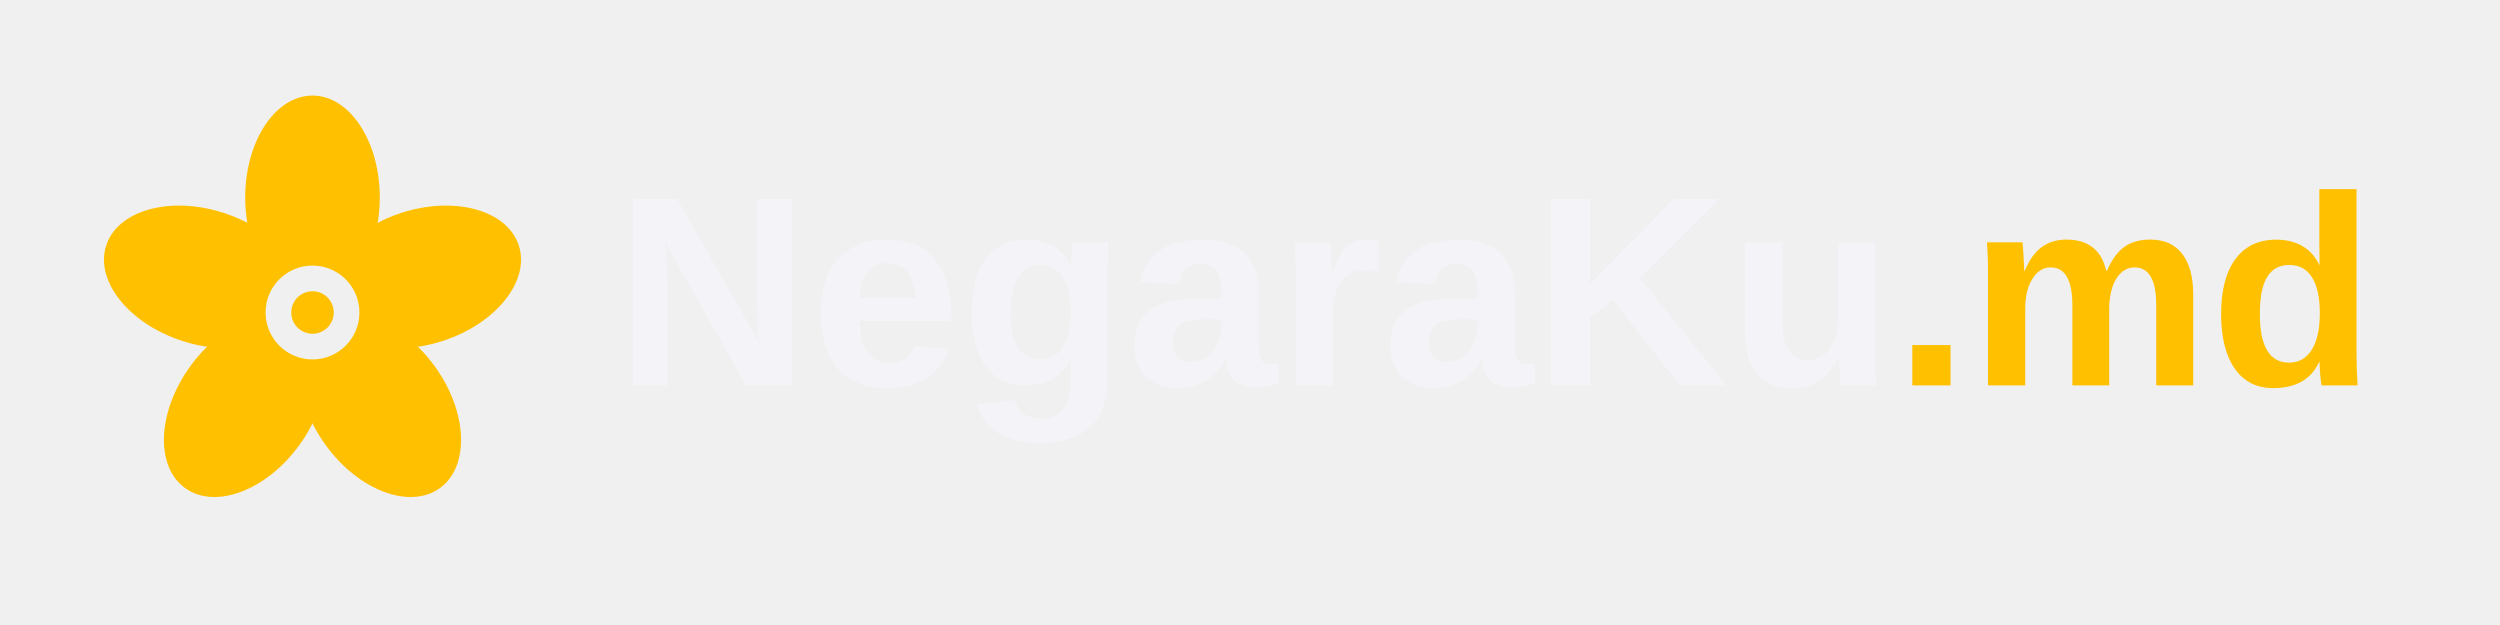
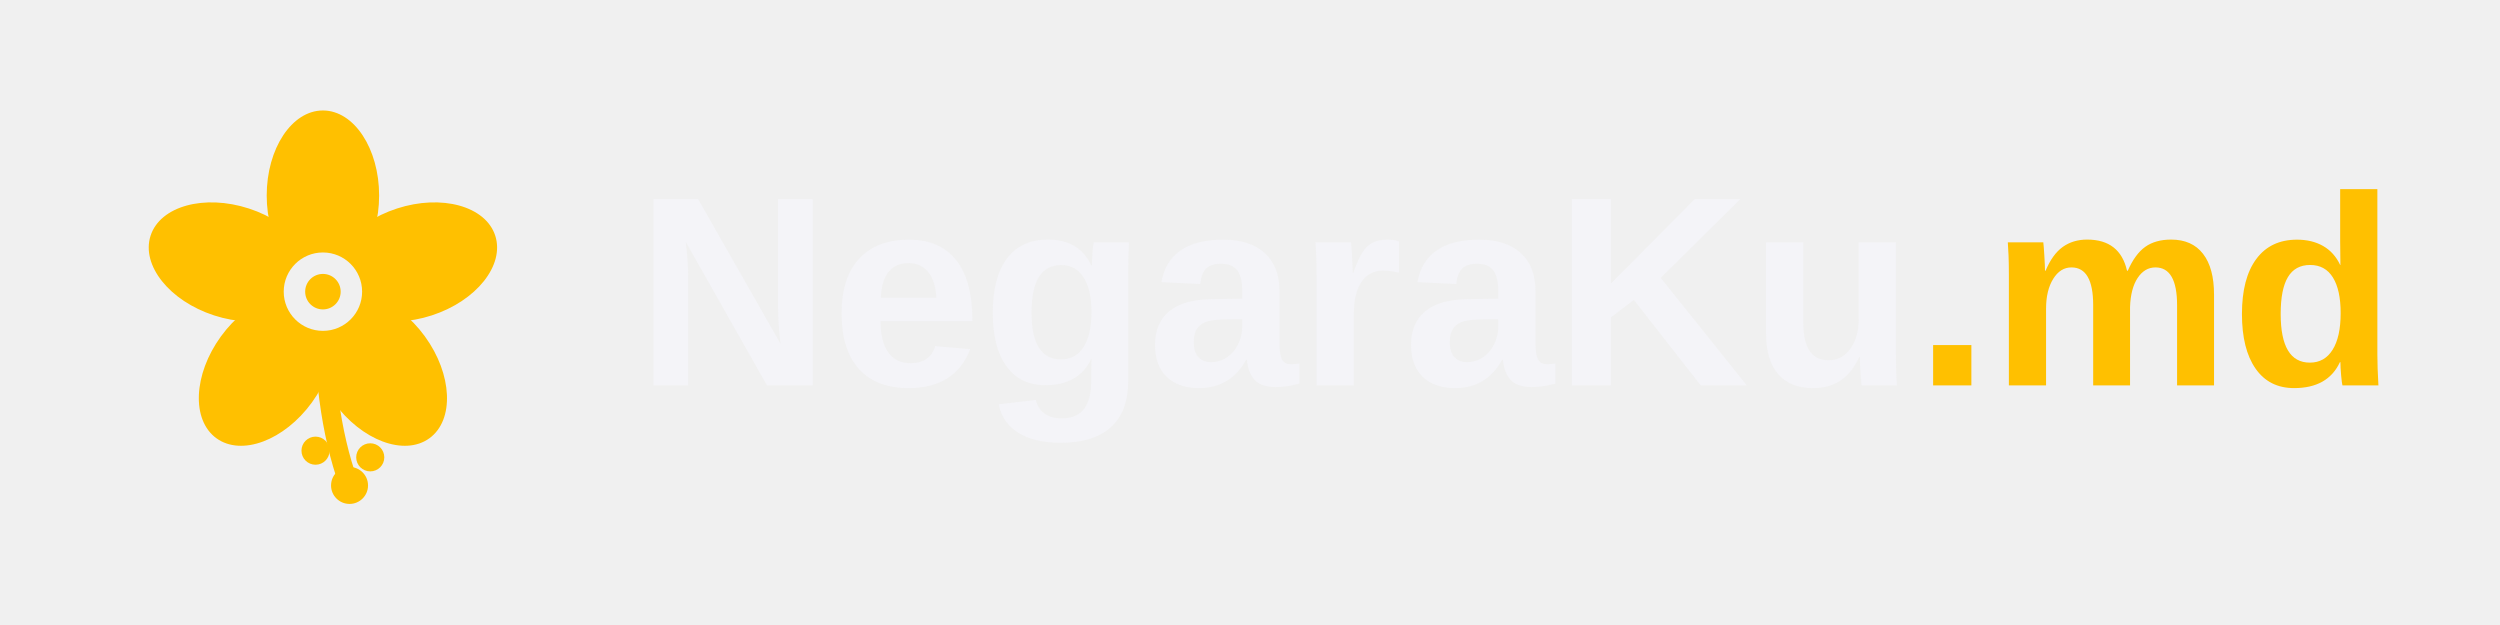
<svg xmlns="http://www.w3.org/2000/svg" width="480" height="120" viewBox="0 0 480 120">
-   <g transform="translate(60 60) scale(1.7)">
-     <mask id="holel">
-       <rect x="-40" y="-40" width="80" height="80" fill="#fff" />
-       <circle cx="0" cy="0" r="5.3" fill="#000" />
-     </mask>
-     <g fill="#FFC000" mask="url(#holel)">
-       <ellipse cx="0" cy="-13" rx="7.6" ry="11.5" />
-       <ellipse cx="0" cy="-13" rx="7.6" ry="11.5" transform="rotate(72)" />
-       <ellipse cx="0" cy="-13" rx="7.6" ry="11.5" transform="rotate(144)" />
-       <ellipse cx="0" cy="-13" rx="7.6" ry="11.5" transform="rotate(216)" />
-       <ellipse cx="0" cy="-13" rx="7.6" ry="11.5" transform="rotate(288)" />
+   <g transform="translate(16.56 16.24) scale(1.42)">
+     <defs>
+       <mask id="bh">
+         <rect x="0" y="0" width="64" height="64" fill="#fff" />
+         <circle cx="32" cy="28" r="5.3" fill="#000" />
+       </mask>
+     </defs>
+     <g mask="url(#bh)">
+       <g fill="#FFC000" transform="translate(32 28)">
+         <ellipse cx="0" cy="-13" rx="7.6" ry="11.5" />
+         <ellipse cx="0" cy="-13" rx="7.6" ry="11.5" transform="rotate(72)" />
+         <ellipse cx="0" cy="-13" rx="7.6" ry="11.5" transform="rotate(144)" />
+         <ellipse cx="0" cy="-13" rx="7.6" ry="11.5" transform="rotate(216)" />
+         <ellipse cx="0" cy="-13" rx="7.6" ry="11.5" transform="rotate(288)" />
+       </g>
+       <path d="M32 28 C 32 39, 33 47, 35.5 54" stroke="#FFC000" stroke-width="2.6" fill="none" stroke-linecap="round" />
+       <circle cx="35.6" cy="54.2" r="2.5" fill="#FFC000" />
+       <circle cx="31" cy="49.5" r="1.9" fill="#FFC000" />
+       <circle cx="38.4" cy="50.4" r="1.9" fill="#FFC000" />
    </g>
-     <circle cx="0" cy="0" r="2.4" fill="#FFC000" />
+     <circle cx="32" cy="28" r="2.4" fill="#FFC000" />
  </g>
-   <text x="118" y="74" font-family="Montserrat, 'Segoe UI', Arial, sans-serif" font-size="52" font-weight="800" fill="#F4F4F8">NegaraKu<tspan fill="#FFC000">.md</tspan>
+   <text x="122" y="74" font-family="Montserrat, 'Segoe UI', Arial, sans-serif" font-size="52" font-weight="800" fill="#F4F4F8">NegaraKu<tspan fill="#FFC000">.md</tspan>
  </text>
</svg>
